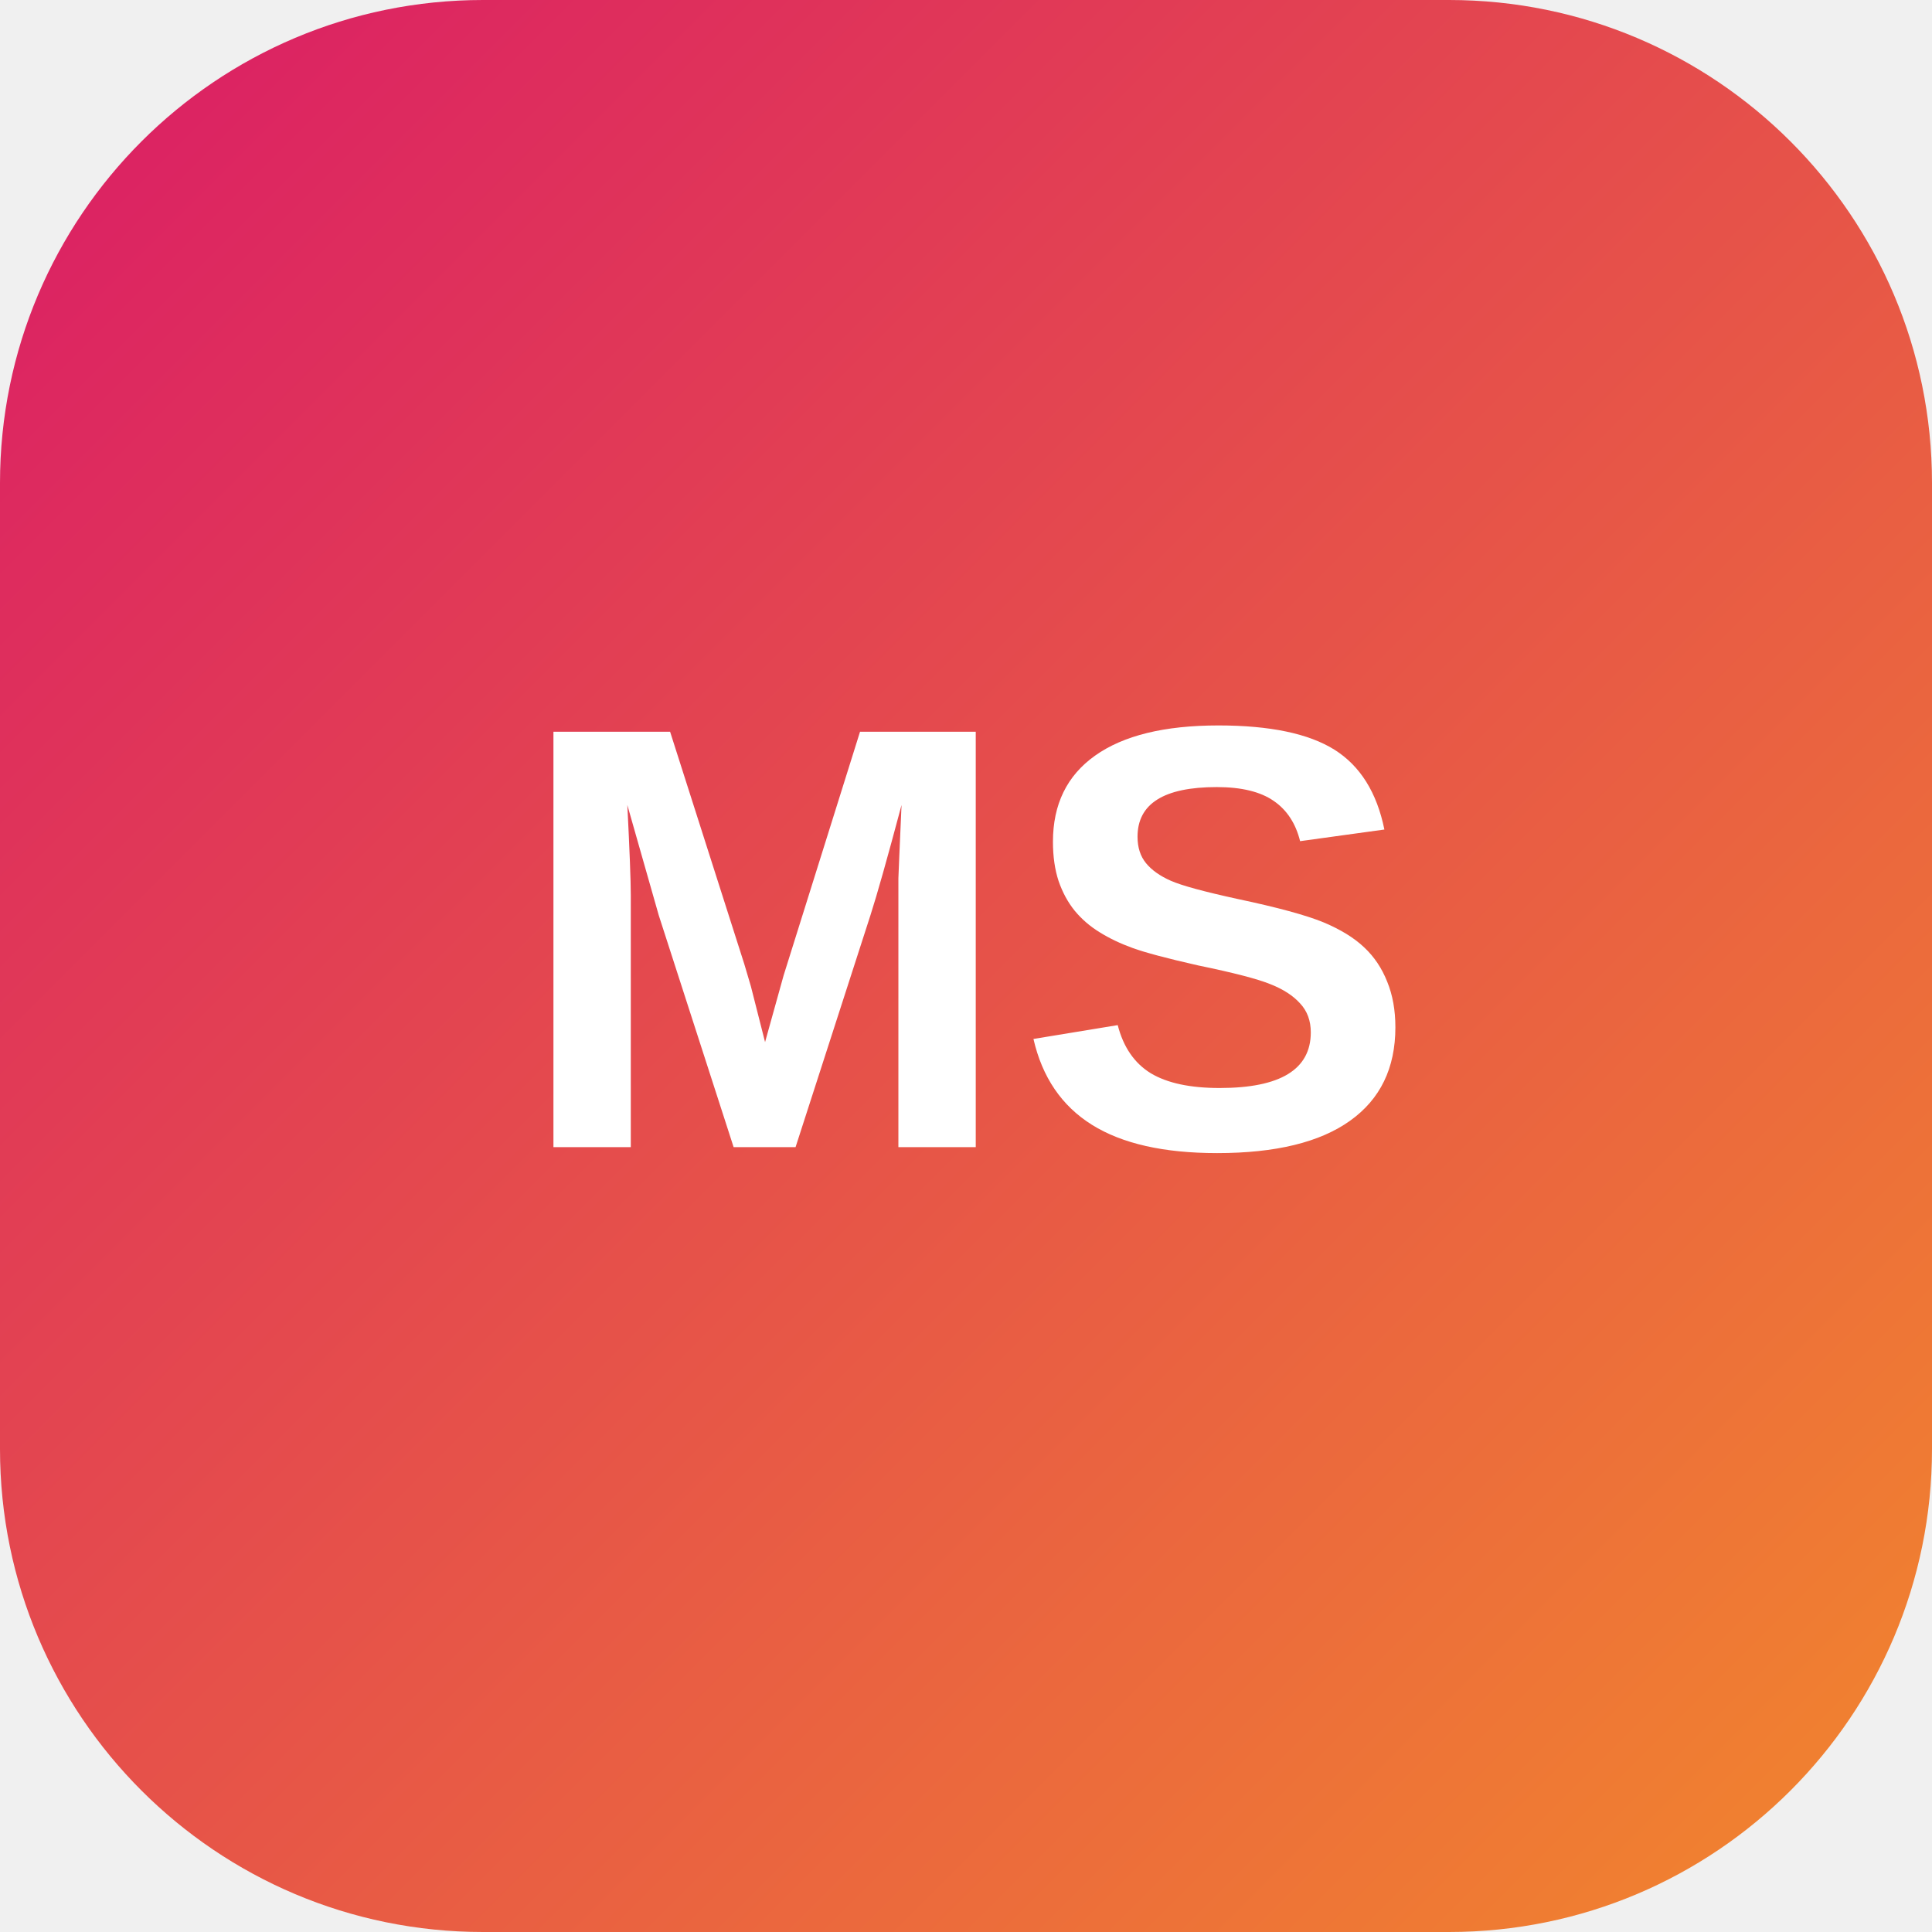
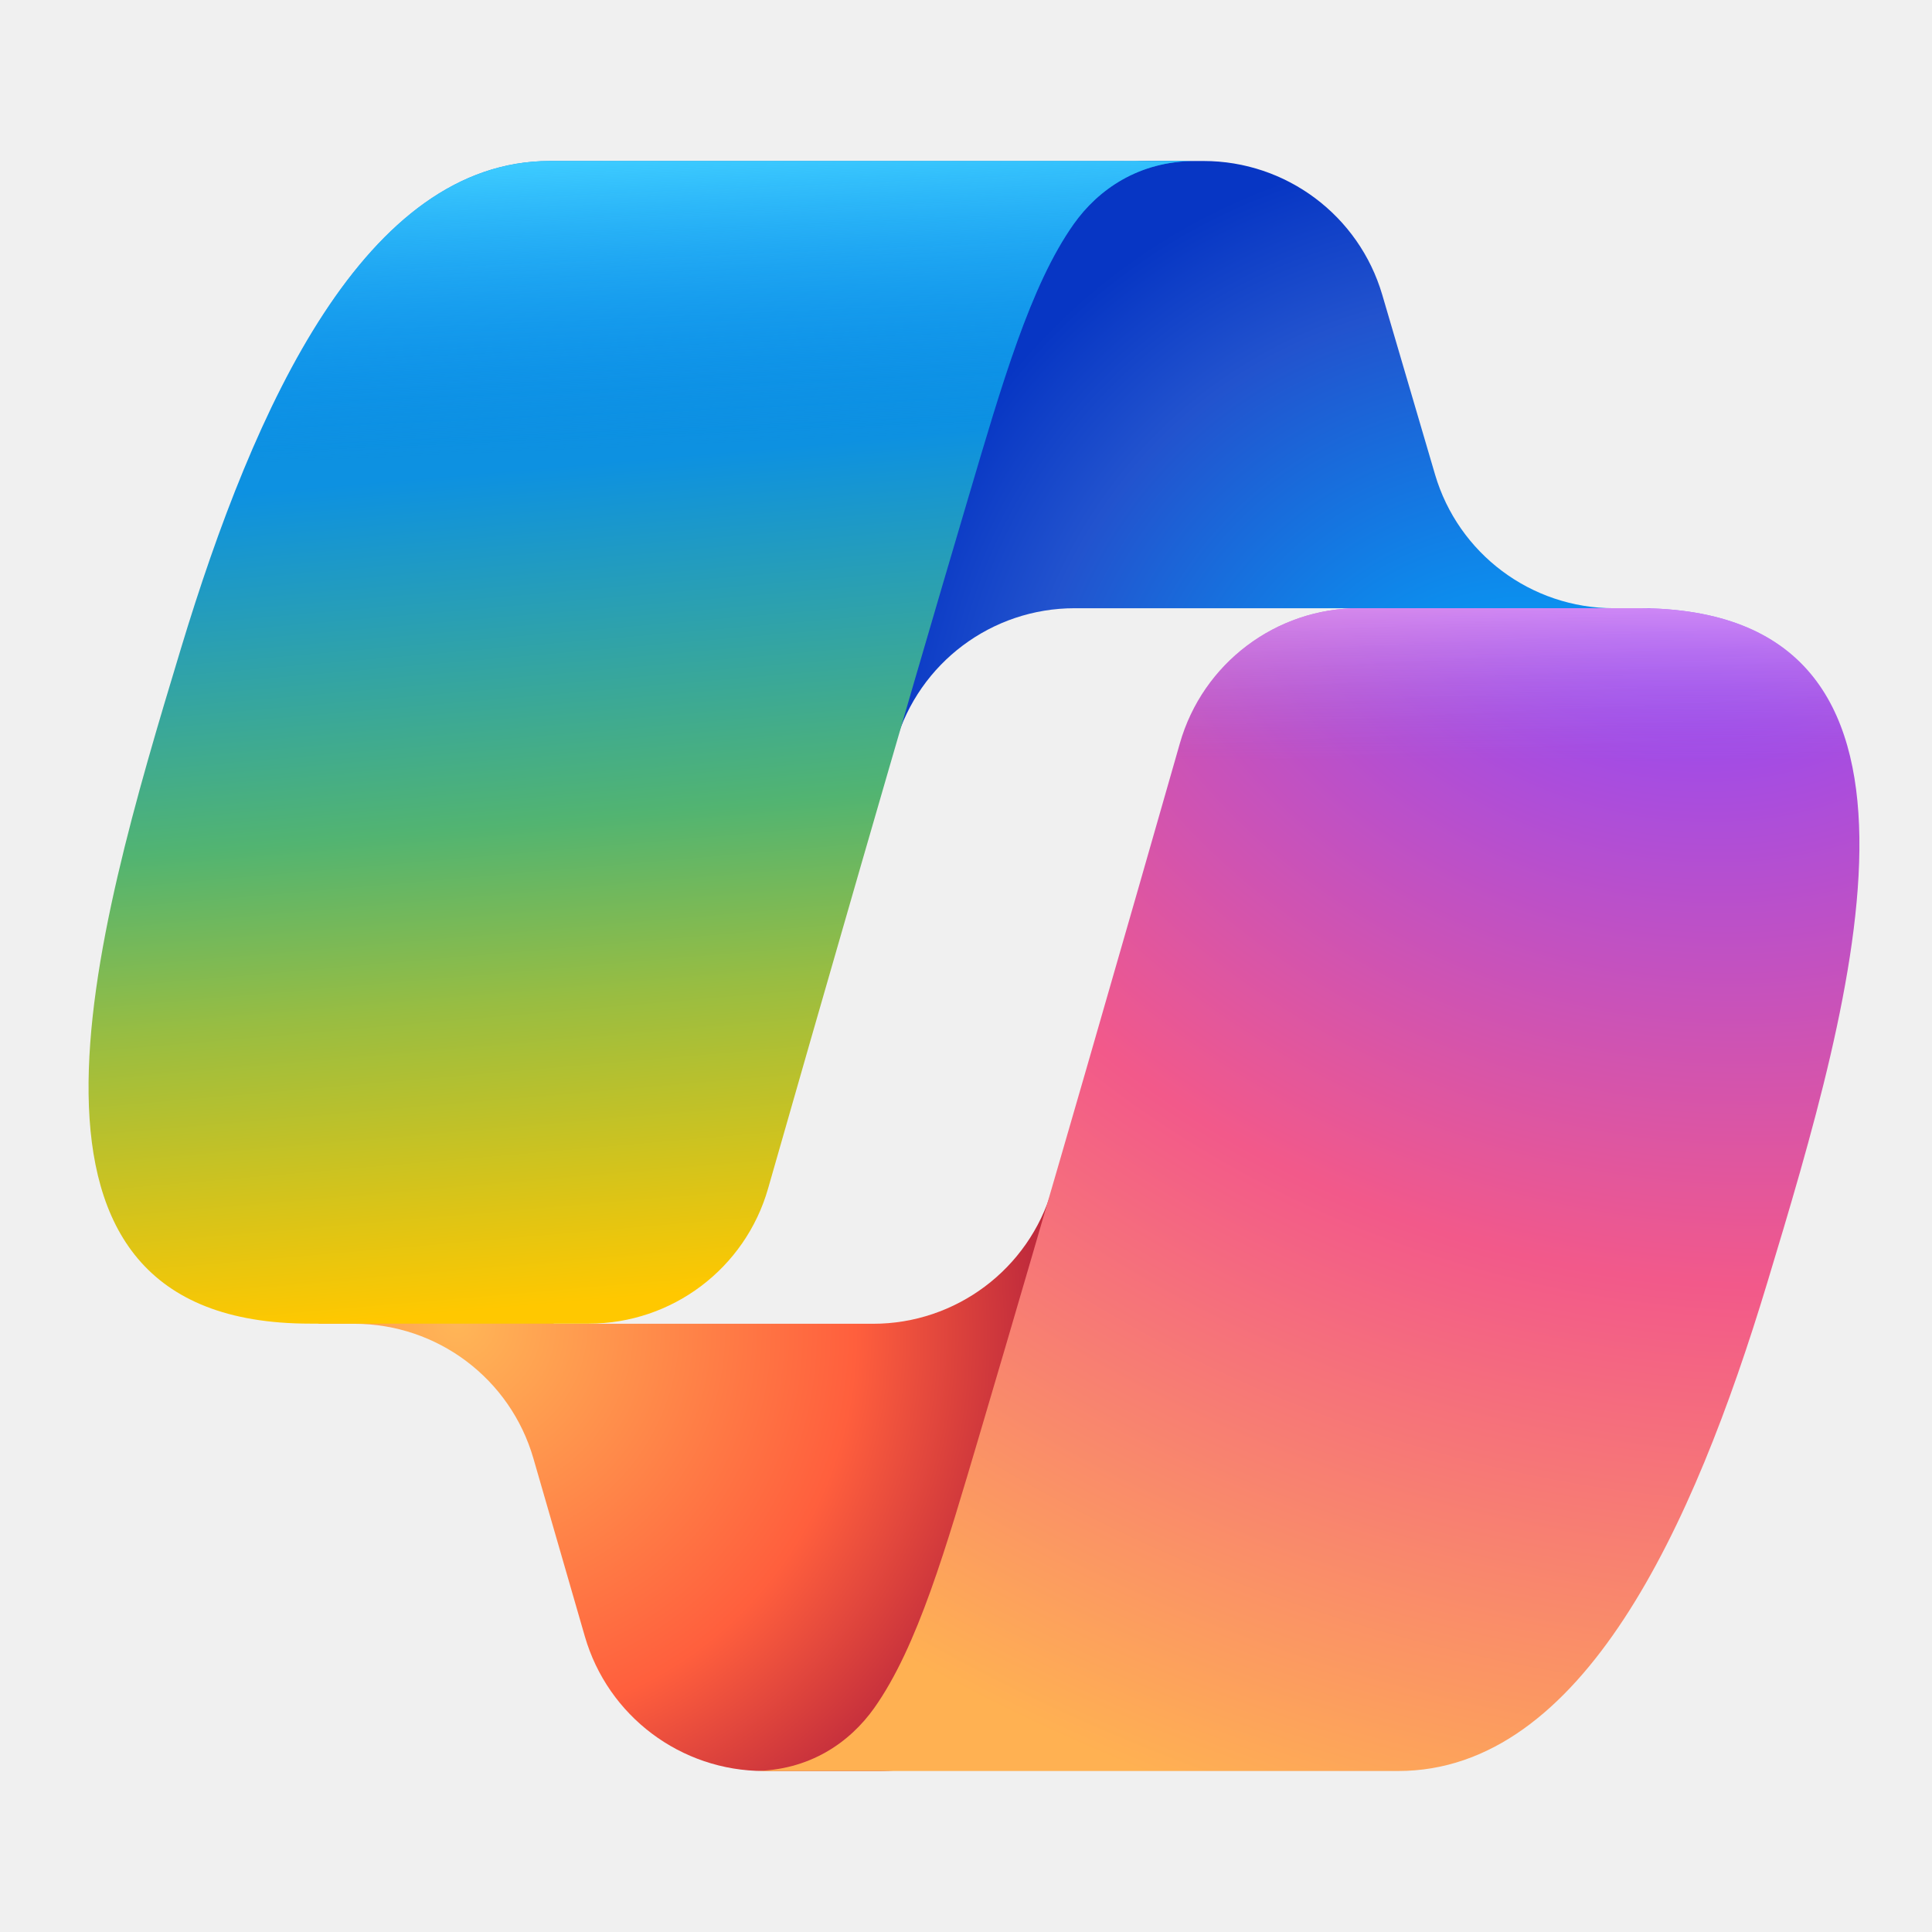
- <svg xmlns="http://www.w3.org/2000/svg" viewBox="0 0 96 96">
+ <svg xmlns="http://www.w3.org/2000/svg" width="120" height="120" fill="none">
+   <path fill="url(#a)" d="M85.855 18.313A11.574 11.574 0 0 0 74.75 10h-3.379a11.574 11.574 0 0 0-11.384 9.485L54.2 51.018l1.436-4.913a11.574 11.574 0 0 1 11.11-8.327H86.38l8.235 3.207 7.937-3.207h-2.316a11.574 11.574 0 0 1-11.105-8.313z" />
+   <path fill="url(#b)" d="M36.326 101.64A11.574 11.574 0 0 0 47.445 110h7.176c6.276 0 11.409-5.002 11.57-11.277l.781-30.405-1.634 5.583a11.574 11.574 0 0 1-11.108 8.321H34.432l-7.058-3.829-7.641 3.83h2.278c5.154 0 9.687 3.408 11.119 8.36z" />
+   <path fill="url(#c)" d="M74.248 10H34.15c-11.457 0-18.33 15.142-22.913 30.283-5.43 17.939-12.534 41.93 8.02 41.93H36.57c5.174 0 9.716-3.421 11.138-8.396 3.01-10.531 8.286-28.903 12.43-42.889 2.105-7.107 3.86-13.211 6.551-17.012C68.2 11.785 70.715 10 74.248 10" />
+   <path fill="url(#d)" d="M74.248 10H34.15c-11.457 0-18.33 15.142-22.913 30.283-5.43 17.939-12.534 41.93 8.02 41.93H36.57c5.174 0 9.716-3.421 11.138-8.396 3.01-10.531 8.286-28.903 12.43-42.889 2.105-7.107 3.86-13.211 6.551-17.012C68.2 11.785 70.715 10 74.248 10" />
+   <path fill="url(#e)" d="M46.744 110h40.099c11.456 0 18.33-15.144 22.913-30.288 5.429-17.942 12.533-41.937-8.02-41.937H84.422a11.576 11.576 0 0 0-11.138 8.396c-3.01 10.533-8.286 28.909-12.43 42.897-2.106 7.109-3.86 13.214-6.552 17.016-1.51 2.131-4.025 3.916-7.558 3.916" />
+   <path fill="url(#f)" d="M46.744 110h40.099c11.456 0 18.33-15.144 22.913-30.288 5.429-17.942 12.533-41.937-8.02-41.937H84.422a11.576 11.576 0 0 0-11.138 8.396c-3.01 10.533-8.286 28.909-12.43 42.897-2.106 7.109-3.86 13.214-6.552 17.016-1.51 2.131-4.025 3.916-7.558 3.916" />
  <defs>
-     <linearGradient id="g" x1="0" y1="0" x2="1" y2="1">
-       <stop stop-color="hsl(336 78% 48%)" />
-       <stop offset="1" stop-color="hsl(28 88% 56%)" />
+     <radialGradient id="a" cx="0" cy="0" r="1" gradientTransform="matrix(-27.40125 -33.47302 31.47539 -25.76598 95.512 51.286)" gradientUnits="userSpaceOnUse">
+       <stop offset=".096" stop-color="#00AEFF" />
+       <stop offset=".773" stop-color="#2253CE" />
+       <stop offset="1" stop-color="#0736C4" />
+     </radialGradient>
+     <radialGradient id="b" cx="0" cy="0" r="1" gradientTransform="rotate(51.84 -70.254 70.14)scale(39.9779 38.7796)" gradientUnits="userSpaceOnUse">
+       <stop stop-color="#FFB657" />
+       <stop offset=".634" stop-color="#FF5F3D" />
+       <stop offset=".923" stop-color="#C02B3C" />
+     </radialGradient>
+     <radialGradient id="e" cx="0" cy="0" r="1" gradientTransform="matrix(-31.67773 90.58917 -108.5232 -37.949 103.796 30.703)" gradientUnits="userSpaceOnUse">
+       <stop offset=".066" stop-color="#8C48FF" />
+       <stop offset=".5" stop-color="#F2598A" />
+       <stop offset=".896" stop-color="#FFB152" />
+     </radialGradient>
+     <linearGradient id="c" x1="31.75" x2="37.471" y1="18.75" y2="84.938" gradientUnits="userSpaceOnUse">
+       <stop offset=".156" stop-color="#0D91E1" />
+       <stop offset=".487" stop-color="#52B471" />
+       <stop offset=".652" stop-color="#98BD42" />
+       <stop offset=".937" stop-color="#FFC800" />
+     </linearGradient>
+     <linearGradient id="d" x1="36.75" x2="39.874" y1="10" y2="82.213" gradientUnits="userSpaceOnUse">
+       <stop stop-color="#3DCBFF" />
+       <stop offset=".247" stop-color="#0588F7" stop-opacity="0" />
+     </linearGradient>
+     <linearGradient id="f" x1="106.964" x2="106.923" y1="33.365" y2="53.037" gradientUnits="userSpaceOnUse">
+       <stop offset=".058" stop-color="#F8ADFA" />
+       <stop offset=".708" stop-color="#A86EDD" stop-opacity="0" />
    </linearGradient>
  </defs>
-   <rect width="96" height="96" rx="24" fill="url(#g)" />
-   <text x="48" y="57" text-anchor="middle" font-family="Arial,Helvetica,sans-serif" font-size="30" font-weight="800" fill="white">MS</text>
</svg>
